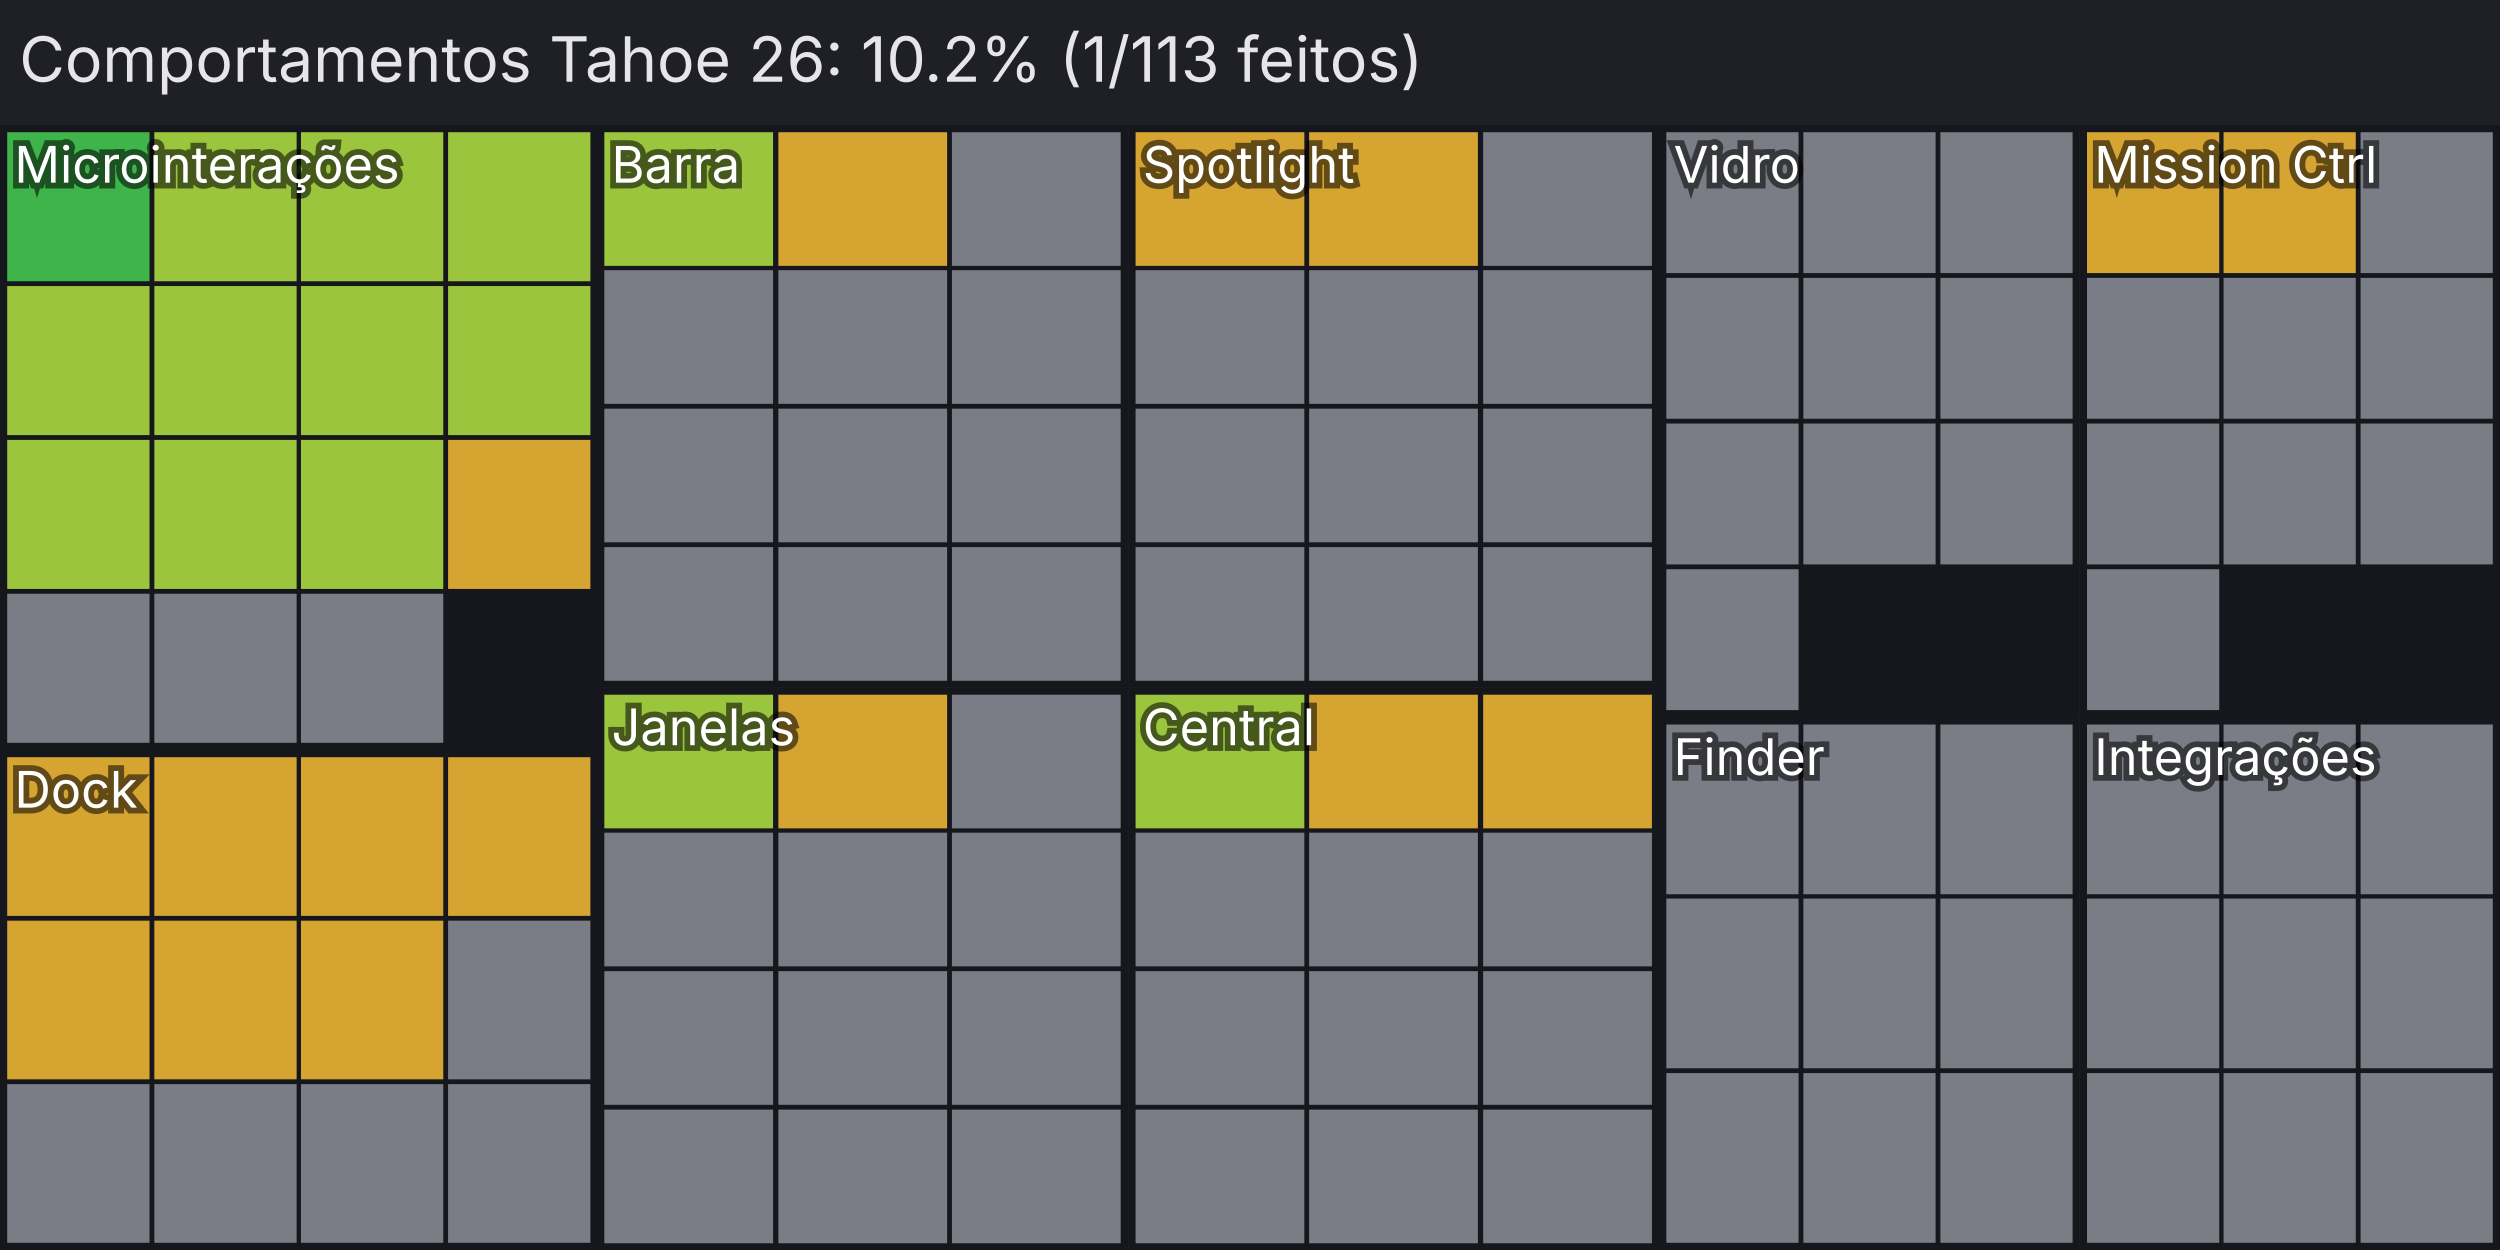
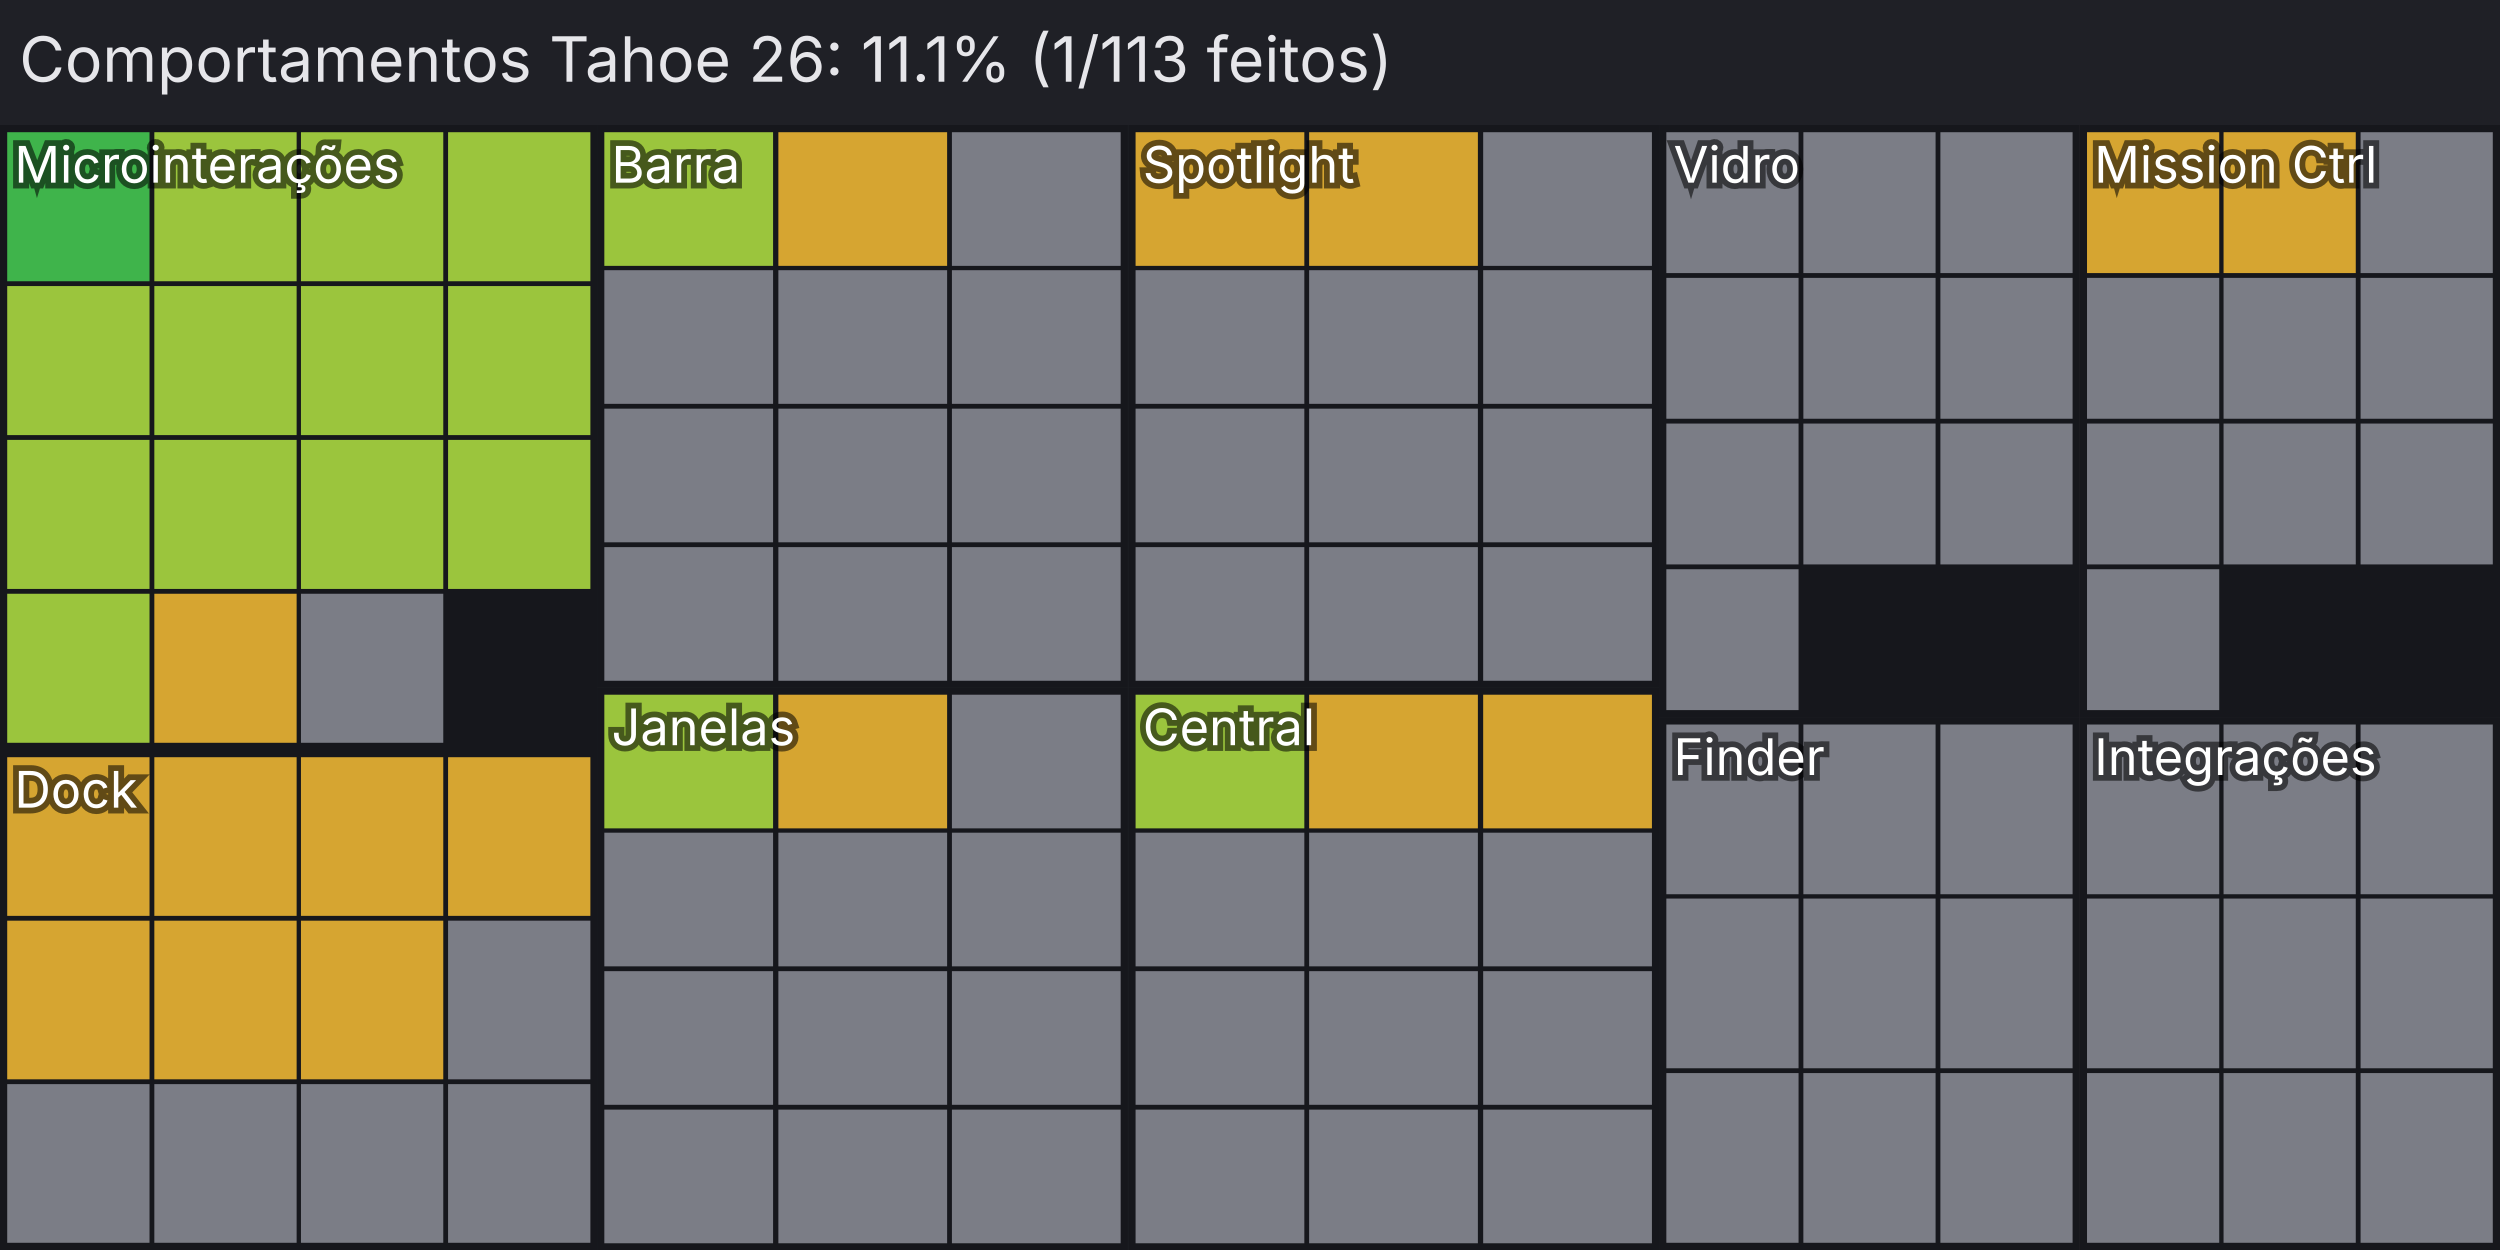
<svg xmlns="http://www.w3.org/2000/svg" width="520" height="260" viewBox="0 0 520 260" font-family="Inter,Segoe UI,Helvetica,Arial,sans-serif">
  <rect width="520" height="260" fill="#1f2026" />
-   <text x="4" y="17" font-size="13" fill="#e6e6ea">Comportamentos Tahoe 26: 10.2% (1/113 feitos)</text>
+   <text x="4" y="17" font-size="13" fill="#e6e6ea">Comportamentos Tahoe 26: 11.1% (1/113 feitos)</text>
  <g>
    <rect x="0.0" y="26.0" width="124.2" height="130.0" fill="#16171c" />
    <rect x="1.5" y="27.5" width="29.6" height="31.0" fill="#3fb44b" />
    <rect x="32.1" y="27.5" width="29.6" height="31.0" fill="#9bc53d" />
    <rect x="62.6" y="27.5" width="29.6" height="31.0" fill="#9bc53d" />
    <rect x="93.2" y="27.5" width="29.6" height="31.0" fill="#9bc53d" />
    <rect x="1.5" y="59.5" width="29.6" height="31.0" fill="#9bc53d" />
    <rect x="32.1" y="59.5" width="29.6" height="31.0" fill="#9bc53d" />
    <rect x="62.6" y="59.5" width="29.6" height="31.0" fill="#9bc53d" />
    <rect x="93.2" y="59.5" width="29.6" height="31.0" fill="#9bc53d" />
    <rect x="1.5" y="91.5" width="29.6" height="31.0" fill="#9bc53d" />
    <rect x="32.1" y="91.5" width="29.6" height="31.0" fill="#9bc53d" />
    <rect x="62.6" y="91.5" width="29.6" height="31.0" fill="#9bc53d" />
-     <rect x="93.2" y="91.5" width="29.6" height="31.0" fill="#d6a531" />
-     <rect x="1.5" y="123.5" width="29.6" height="31.0" fill="#7b7d86" />
-     <rect x="32.1" y="123.5" width="29.6" height="31.0" fill="#7b7d86" />
+     <rect x="93.2" y="91.5" width="29.6" height="31.0" fill="#9bc53d" />
+     <rect x="1.5" y="123.5" width="29.6" height="31.0" fill="#9bc53d" />
+     <rect x="32.1" y="123.5" width="29.6" height="31.0" fill="#d6a531" />
    <rect x="62.6" y="123.5" width="29.6" height="31.0" fill="#7b7d86" />
    <text x="3.0" y="38.0" font-size="10.5" fill="#fff" stroke="#000" stroke-opacity=".55" stroke-width="2.4" paint-order="stroke">Microinterações</text>
  </g>
  <g>
    <rect x="0.0" y="156.0" width="124.2" height="104.0" fill="#16171c" />
    <rect x="1.5" y="157.5" width="29.6" height="33.0" fill="#d6a531" />
    <rect x="32.1" y="157.5" width="29.6" height="33.0" fill="#d6a531" />
    <rect x="62.6" y="157.5" width="29.6" height="33.0" fill="#d6a531" />
    <rect x="93.2" y="157.5" width="29.6" height="33.0" fill="#d6a531" />
    <rect x="1.5" y="191.5" width="29.6" height="33.0" fill="#d6a531" />
    <rect x="32.1" y="191.5" width="29.6" height="33.0" fill="#d6a531" />
    <rect x="62.6" y="191.5" width="29.6" height="33.0" fill="#d6a531" />
    <rect x="93.2" y="191.5" width="29.6" height="33.0" fill="#7b7d86" />
    <rect x="1.5" y="225.5" width="29.6" height="33.0" fill="#7b7d86" />
    <rect x="32.1" y="225.5" width="29.6" height="33.0" fill="#7b7d86" />
    <rect x="62.6" y="225.5" width="29.6" height="33.0" fill="#7b7d86" />
    <rect x="93.2" y="225.5" width="29.6" height="33.0" fill="#7b7d86" />
    <text x="3.0" y="168.0" font-size="10.5" fill="#fff" stroke="#000" stroke-opacity=".55" stroke-width="2.4" paint-order="stroke">Dock</text>
  </g>
  <g>
    <rect x="124.2" y="26.0" width="110.4" height="117.0" fill="#16171c" />
    <rect x="125.7" y="27.5" width="35.1" height="27.8" fill="#9bc53d" />
    <rect x="161.9" y="27.5" width="35.1" height="27.8" fill="#d6a531" />
    <rect x="198.0" y="27.5" width="35.1" height="27.8" fill="#7b7d86" />
    <rect x="125.7" y="56.2" width="35.1" height="27.8" fill="#7b7d86" />
    <rect x="161.9" y="56.2" width="35.1" height="27.8" fill="#7b7d86" />
    <rect x="198.0" y="56.2" width="35.1" height="27.8" fill="#7b7d86" />
    <rect x="125.7" y="85.0" width="35.1" height="27.8" fill="#7b7d86" />
    <rect x="161.9" y="85.0" width="35.1" height="27.8" fill="#7b7d86" />
    <rect x="198.0" y="85.0" width="35.1" height="27.8" fill="#7b7d86" />
    <rect x="125.7" y="113.8" width="35.1" height="27.8" fill="#7b7d86" />
    <rect x="161.9" y="113.8" width="35.1" height="27.8" fill="#7b7d86" />
    <rect x="198.0" y="113.8" width="35.1" height="27.8" fill="#7b7d86" />
    <text x="127.2" y="38.0" font-size="10.5" fill="#fff" stroke="#000" stroke-opacity=".55" stroke-width="2.4" paint-order="stroke">Barra</text>
  </g>
  <g>
    <rect x="124.2" y="143.0" width="110.4" height="117.0" fill="#16171c" />
    <rect x="125.7" y="144.5" width="35.1" height="27.8" fill="#9bc53d" />
    <rect x="161.9" y="144.5" width="35.1" height="27.8" fill="#d6a531" />
    <rect x="198.0" y="144.5" width="35.1" height="27.8" fill="#7b7d86" />
    <rect x="125.7" y="173.2" width="35.1" height="27.8" fill="#7b7d86" />
    <rect x="161.9" y="173.2" width="35.1" height="27.8" fill="#7b7d86" />
    <rect x="198.0" y="173.2" width="35.1" height="27.8" fill="#7b7d86" />
    <rect x="125.7" y="202.0" width="35.1" height="27.8" fill="#7b7d86" />
    <rect x="161.9" y="202.0" width="35.1" height="27.8" fill="#7b7d86" />
    <rect x="198.0" y="202.0" width="35.1" height="27.8" fill="#7b7d86" />
    <rect x="125.7" y="230.8" width="35.1" height="27.8" fill="#7b7d86" />
    <rect x="161.9" y="230.8" width="35.1" height="27.8" fill="#7b7d86" />
    <rect x="198.0" y="230.8" width="35.1" height="27.8" fill="#7b7d86" />
    <text x="127.2" y="155.0" font-size="10.5" fill="#fff" stroke="#000" stroke-opacity=".55" stroke-width="2.4" paint-order="stroke">Janelas</text>
  </g>
  <g>
    <rect x="234.7" y="26.0" width="110.4" height="117.0" fill="#16171c" />
    <rect x="236.2" y="27.5" width="35.1" height="27.8" fill="#d6a531" />
    <rect x="272.3" y="27.5" width="35.1" height="27.8" fill="#d6a531" />
    <rect x="308.5" y="27.5" width="35.1" height="27.8" fill="#7b7d86" />
    <rect x="236.2" y="56.2" width="35.1" height="27.8" fill="#7b7d86" />
    <rect x="272.3" y="56.2" width="35.1" height="27.8" fill="#7b7d86" />
    <rect x="308.5" y="56.2" width="35.1" height="27.8" fill="#7b7d86" />
    <rect x="236.2" y="85.0" width="35.1" height="27.8" fill="#7b7d86" />
    <rect x="272.3" y="85.0" width="35.1" height="27.8" fill="#7b7d86" />
    <rect x="308.5" y="85.0" width="35.1" height="27.8" fill="#7b7d86" />
    <rect x="236.2" y="113.8" width="35.1" height="27.8" fill="#7b7d86" />
    <rect x="272.3" y="113.8" width="35.1" height="27.8" fill="#7b7d86" />
    <rect x="308.5" y="113.8" width="35.1" height="27.8" fill="#7b7d86" />
    <text x="237.7" y="38.0" font-size="10.5" fill="#fff" stroke="#000" stroke-opacity=".55" stroke-width="2.4" paint-order="stroke">Spotlight</text>
  </g>
  <g>
    <rect x="234.7" y="143.0" width="110.4" height="117.0" fill="#16171c" />
    <rect x="236.2" y="144.5" width="35.1" height="27.8" fill="#9bc53d" />
    <rect x="272.3" y="144.5" width="35.1" height="27.8" fill="#d6a531" />
    <rect x="308.5" y="144.5" width="35.1" height="27.8" fill="#d6a531" />
    <rect x="236.2" y="173.2" width="35.1" height="27.8" fill="#7b7d86" />
    <rect x="272.3" y="173.2" width="35.1" height="27.8" fill="#7b7d86" />
    <rect x="308.5" y="173.2" width="35.1" height="27.8" fill="#7b7d86" />
    <rect x="236.2" y="202.0" width="35.1" height="27.8" fill="#7b7d86" />
    <rect x="272.3" y="202.0" width="35.1" height="27.8" fill="#7b7d86" />
    <rect x="308.5" y="202.0" width="35.1" height="27.8" fill="#7b7d86" />
    <rect x="236.2" y="230.8" width="35.1" height="27.8" fill="#7b7d86" />
    <rect x="272.3" y="230.8" width="35.1" height="27.8" fill="#7b7d86" />
    <rect x="308.5" y="230.8" width="35.1" height="27.8" fill="#7b7d86" />
    <text x="237.7" y="155.0" font-size="10.5" fill="#fff" stroke="#000" stroke-opacity=".55" stroke-width="2.4" paint-order="stroke">Central</text>
  </g>
  <g>
    <rect x="345.1" y="26.0" width="87.4" height="123.2" fill="#16171c" />
    <rect x="346.6" y="27.5" width="27.5" height="29.3" fill="#7b7d86" />
    <rect x="375.1" y="27.5" width="27.5" height="29.3" fill="#7b7d86" />
    <rect x="403.6" y="27.5" width="27.5" height="29.3" fill="#7b7d86" />
    <rect x="346.6" y="57.8" width="27.5" height="29.3" fill="#7b7d86" />
    <rect x="375.1" y="57.8" width="27.5" height="29.3" fill="#7b7d86" />
    <rect x="403.6" y="57.8" width="27.5" height="29.3" fill="#7b7d86" />
    <rect x="346.6" y="88.1" width="27.5" height="29.3" fill="#7b7d86" />
    <rect x="375.1" y="88.1" width="27.5" height="29.3" fill="#7b7d86" />
    <rect x="403.6" y="88.1" width="27.5" height="29.3" fill="#7b7d86" />
    <rect x="346.6" y="118.4" width="27.5" height="29.3" fill="#7b7d86" />
    <text x="348.1" y="38.0" font-size="10.5" fill="#fff" stroke="#000" stroke-opacity=".55" stroke-width="2.4" paint-order="stroke">Vidro</text>
  </g>
  <g>
    <rect x="432.6" y="26.0" width="87.4" height="123.2" fill="#16171c" />
    <rect x="434.1" y="27.5" width="27.5" height="29.3" fill="#d6a531" />
    <rect x="462.5" y="27.5" width="27.5" height="29.3" fill="#d6a531" />
    <rect x="491.0" y="27.5" width="27.5" height="29.3" fill="#7b7d86" />
    <rect x="434.1" y="57.8" width="27.5" height="29.3" fill="#7b7d86" />
    <rect x="462.5" y="57.8" width="27.5" height="29.3" fill="#7b7d86" />
    <rect x="491.0" y="57.8" width="27.5" height="29.3" fill="#7b7d86" />
    <rect x="434.1" y="88.1" width="27.5" height="29.3" fill="#7b7d86" />
    <rect x="462.5" y="88.1" width="27.5" height="29.3" fill="#7b7d86" />
    <rect x="491.0" y="88.1" width="27.5" height="29.3" fill="#7b7d86" />
    <rect x="434.1" y="118.4" width="27.5" height="29.3" fill="#7b7d86" />
    <text x="435.6" y="38.0" font-size="10.5" fill="#fff" stroke="#000" stroke-opacity=".55" stroke-width="2.4" paint-order="stroke">Mission Ctrl</text>
  </g>
  <g>
    <rect x="345.1" y="149.2" width="87.4" height="110.8" fill="#16171c" />
    <rect x="346.6" y="150.7" width="27.5" height="35.3" fill="#7b7d86" />
    <rect x="375.1" y="150.7" width="27.5" height="35.3" fill="#7b7d86" />
    <rect x="403.6" y="150.7" width="27.5" height="35.3" fill="#7b7d86" />
    <rect x="346.6" y="186.9" width="27.5" height="35.3" fill="#7b7d86" />
    <rect x="375.1" y="186.9" width="27.5" height="35.3" fill="#7b7d86" />
    <rect x="403.6" y="186.9" width="27.5" height="35.3" fill="#7b7d86" />
    <rect x="346.6" y="223.2" width="27.5" height="35.3" fill="#7b7d86" />
    <rect x="375.1" y="223.2" width="27.5" height="35.3" fill="#7b7d86" />
    <rect x="403.6" y="223.2" width="27.5" height="35.3" fill="#7b7d86" />
    <text x="348.1" y="161.2" font-size="10.5" fill="#fff" stroke="#000" stroke-opacity=".55" stroke-width="2.4" paint-order="stroke">Finder</text>
  </g>
  <g>
    <rect x="432.6" y="149.2" width="87.4" height="110.8" fill="#16171c" />
    <rect x="434.1" y="150.7" width="27.5" height="35.3" fill="#7b7d86" />
    <rect x="462.5" y="150.7" width="27.5" height="35.3" fill="#7b7d86" />
    <rect x="491.0" y="150.7" width="27.5" height="35.3" fill="#7b7d86" />
    <rect x="434.1" y="186.9" width="27.5" height="35.3" fill="#7b7d86" />
    <rect x="462.5" y="186.9" width="27.5" height="35.3" fill="#7b7d86" />
    <rect x="491.0" y="186.9" width="27.5" height="35.3" fill="#7b7d86" />
    <rect x="434.1" y="223.2" width="27.5" height="35.3" fill="#7b7d86" />
    <rect x="462.5" y="223.2" width="27.5" height="35.3" fill="#7b7d86" />
    <rect x="491.0" y="223.2" width="27.5" height="35.3" fill="#7b7d86" />
    <text x="435.6" y="161.2" font-size="10.5" fill="#fff" stroke="#000" stroke-opacity=".55" stroke-width="2.4" paint-order="stroke">Integrações</text>
  </g>
</svg>
